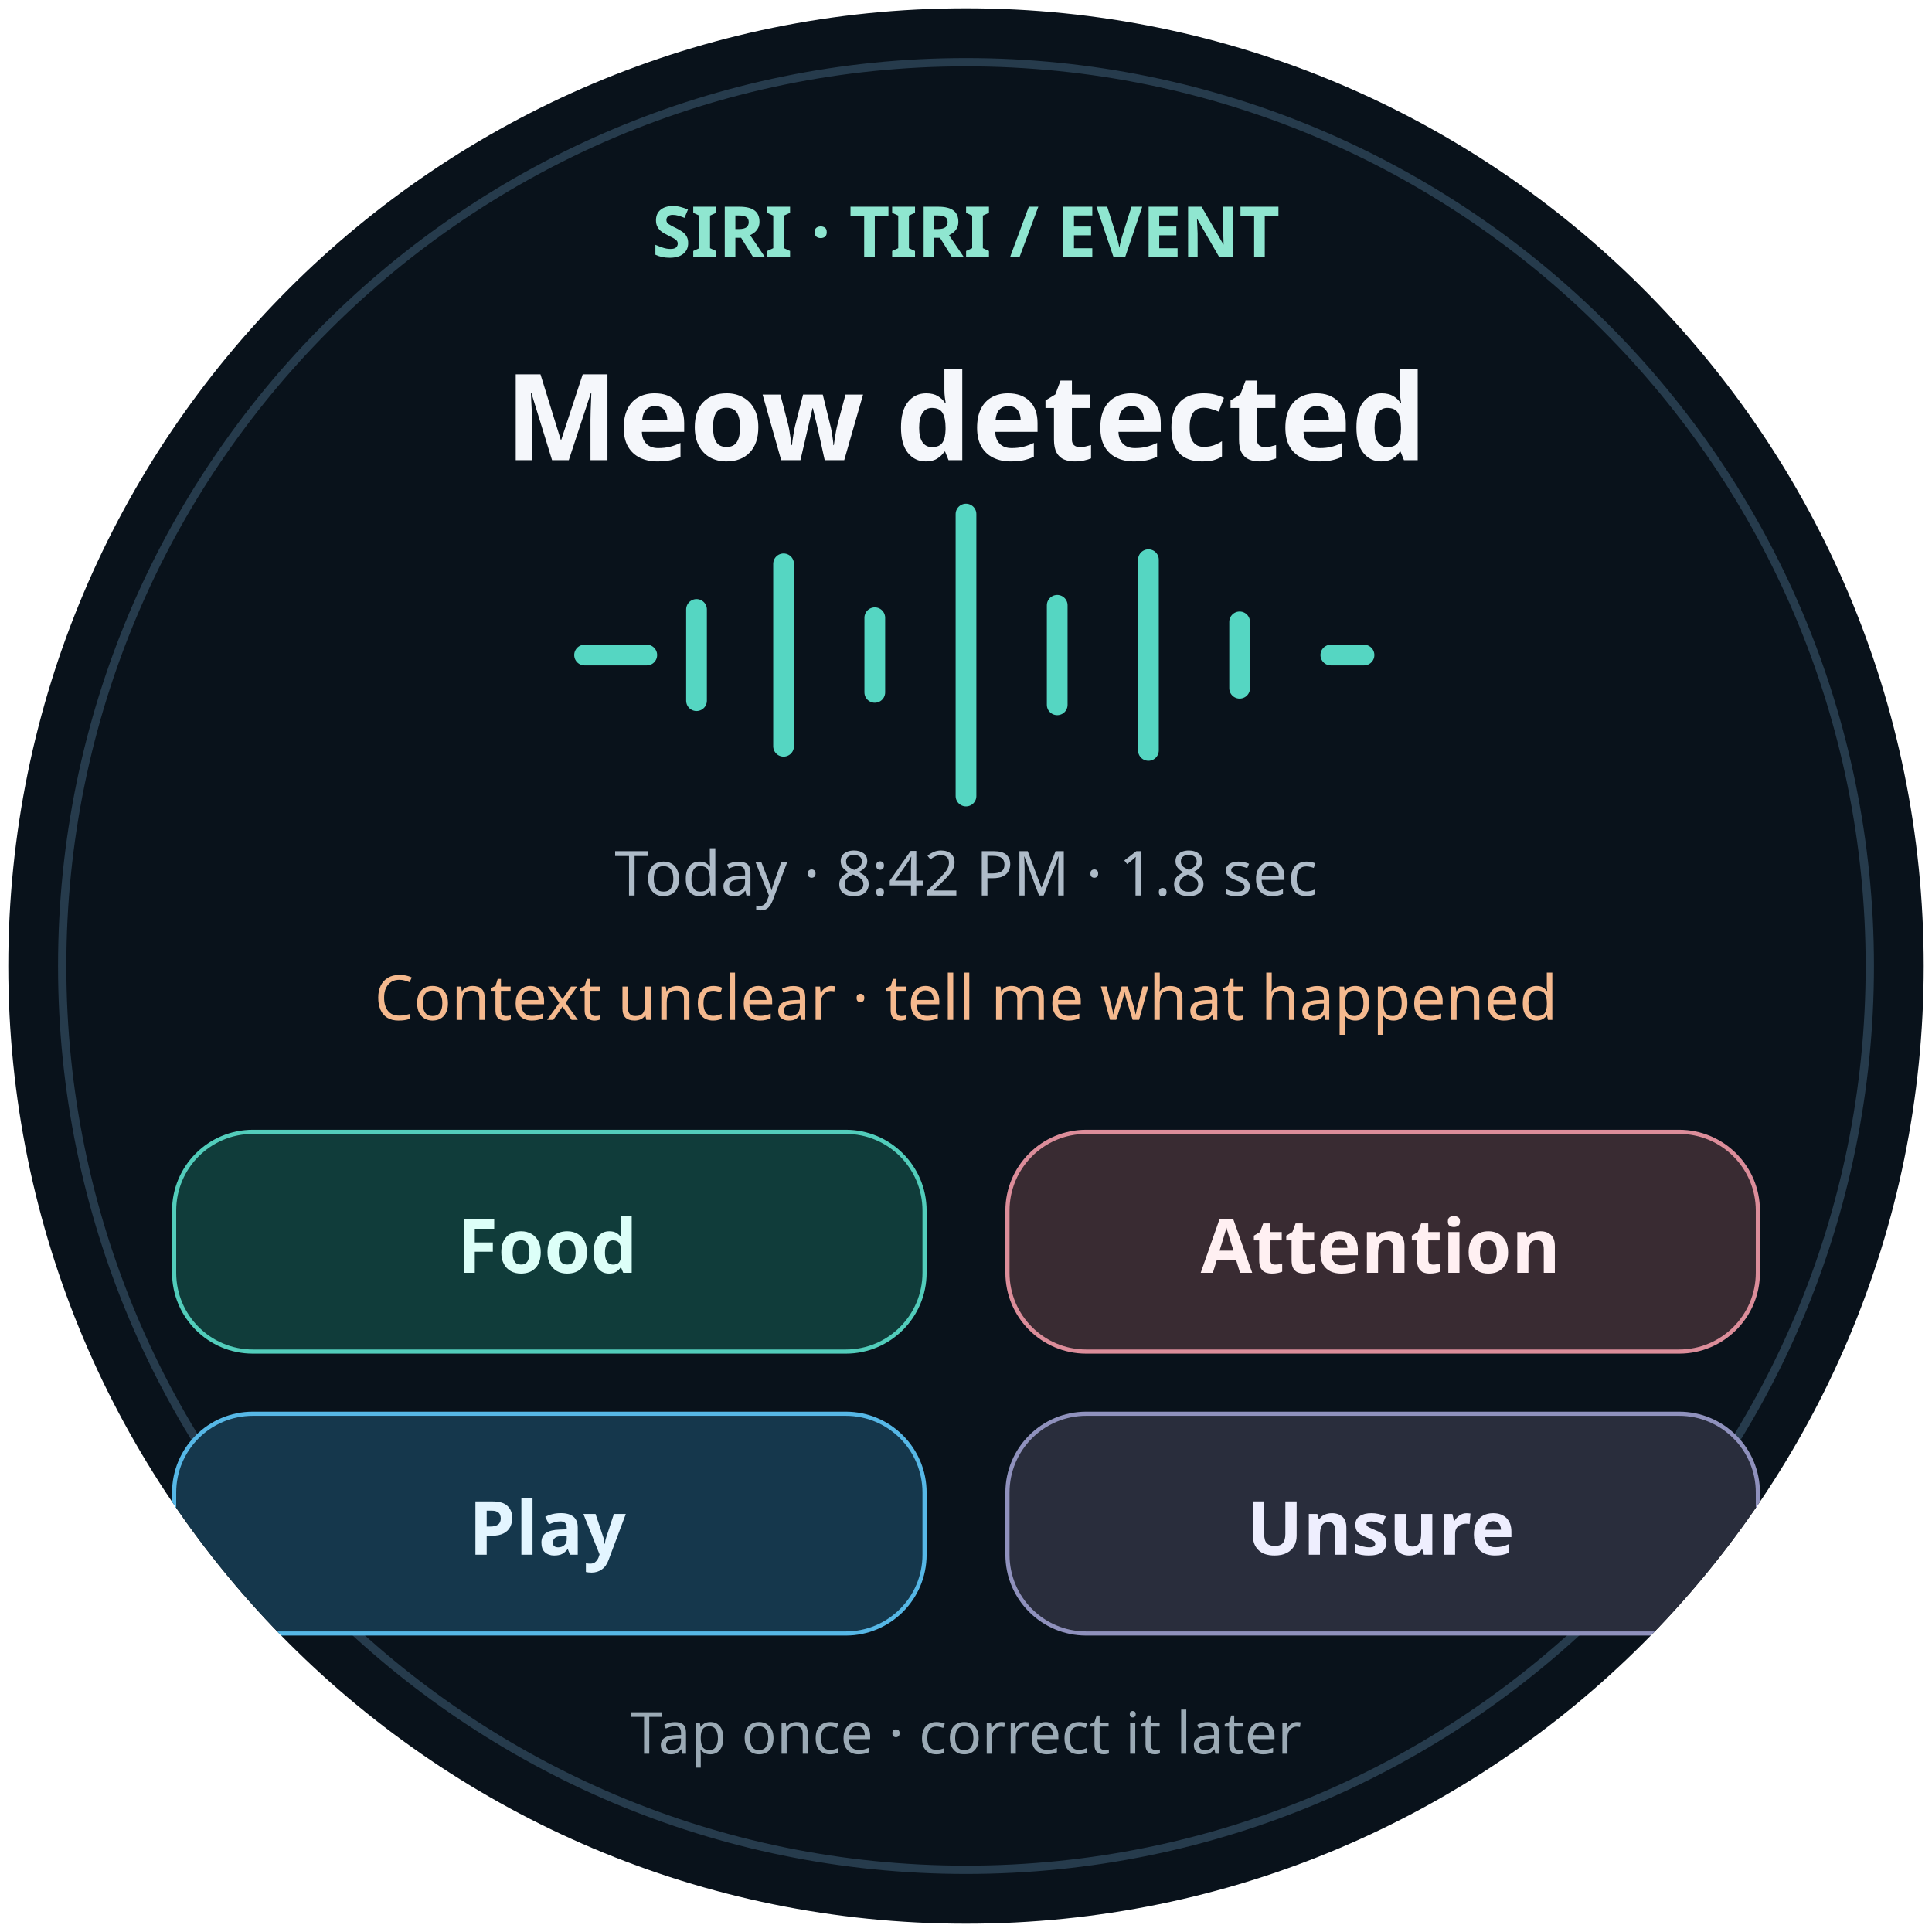
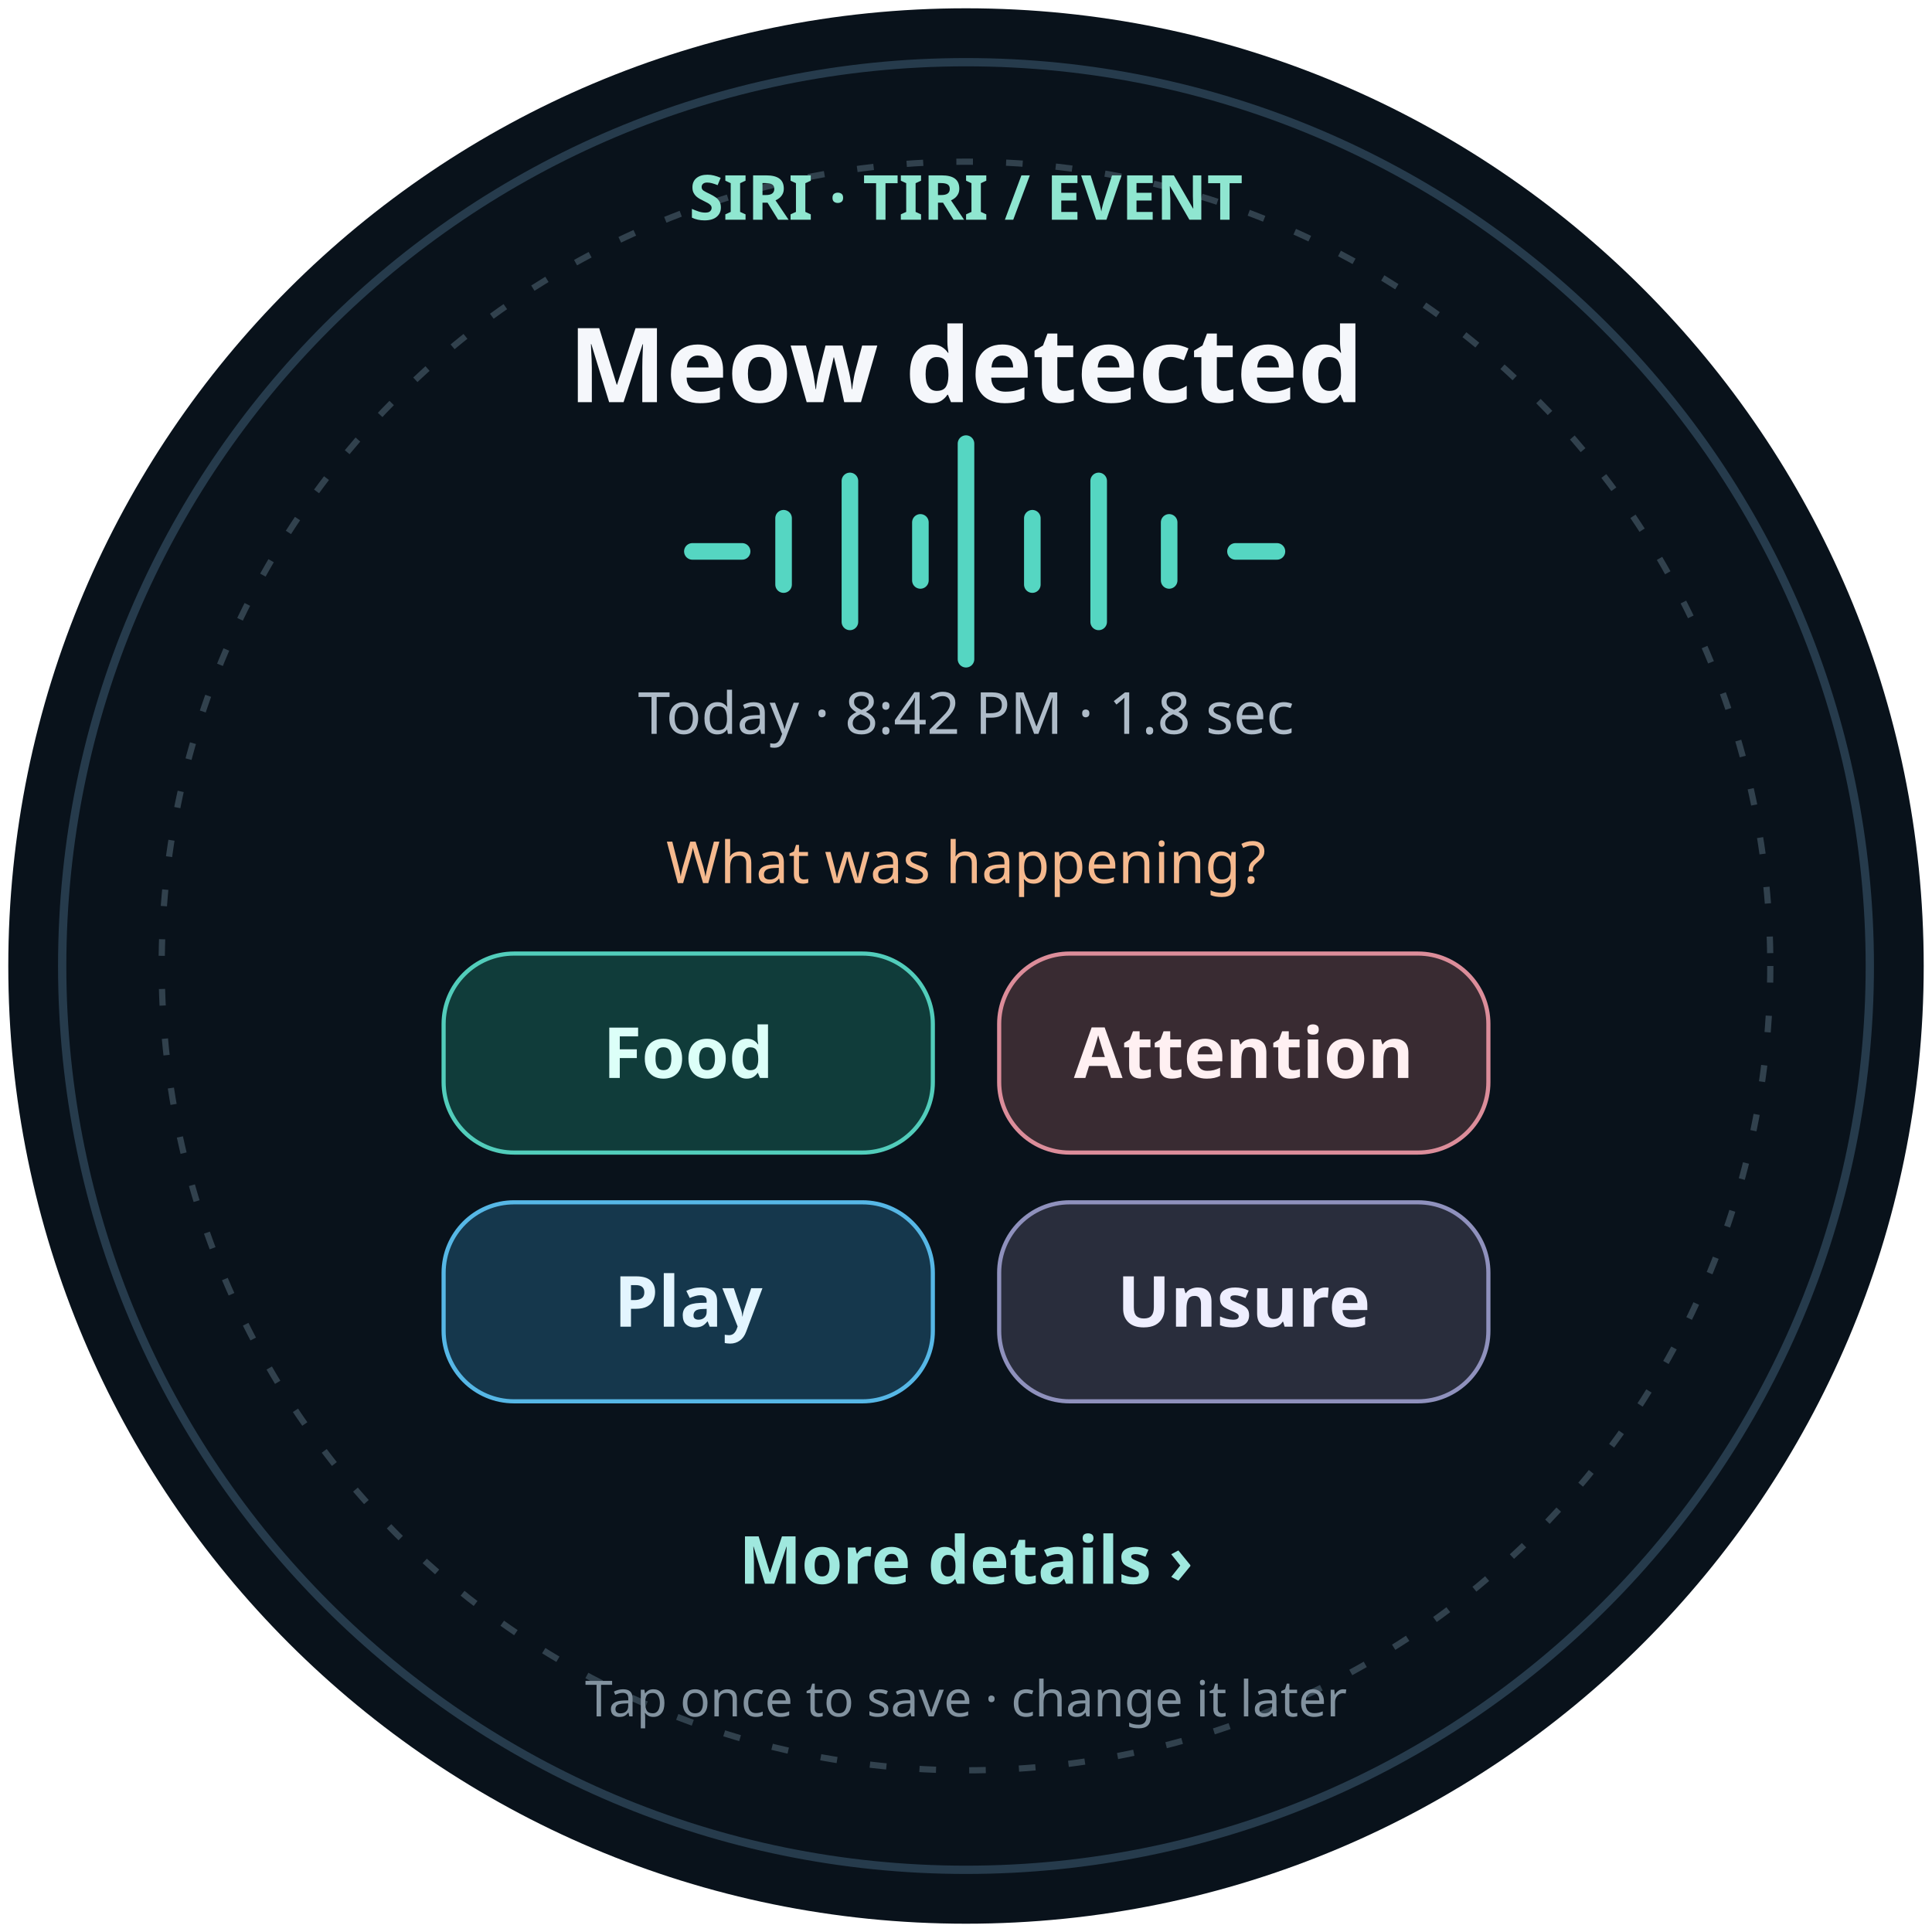
<svg xmlns="http://www.w3.org/2000/svg" width="466" height="466" viewBox="0 0 466 466">
  <defs>
    <clipPath id="c">
      <circle cx="233" cy="233" r="231" />
    </clipPath>
  </defs>
  <g clip-path="url(#c)">
    <rect width="466" height="466" fill="#09121b" />
    <circle cx="233" cy="233" r="218" fill="none" stroke="#263b4c" stroke-width="2" />
-     <text x="233" y="62" fill="#8fe6d0" font-family="sans-serif" font-size="17" text-anchor="middle" font-weight="700">SIRI · TIRI  /  EVENT</text>
-     <text x="233" y="111" fill="#f5f7fb" font-family="sans-serif" font-size="29" text-anchor="middle" font-weight="700">Meow detected</text>
-     <g transform="translate(233 158)" fill="none" stroke="#55d6c2" stroke-width="5" stroke-linecap="round">
-       <path d="M-92 0h15 M-65 -11v22 M-44 -22v44 M-22 -9v18 M0 -34v68 M22 -12v24 M44 -23v46 M66 -8v16 M88 0h8" />
+     <circle cx="233" cy="233" r="194" fill="none" stroke="#526877" stroke-width="1.5" stroke-dasharray="4 8" opacity=".55" />
+     <text x="233" y="53" fill="#8fe6d0" font-family="sans-serif" font-size="15" text-anchor="middle" font-weight="700">SIRI · TIRI  /  EVENT</text>
+     <text x="233" y="97" fill="#f5f7fb" font-family="sans-serif" font-size="25" text-anchor="middle" font-weight="700">Meow detected</text>
+     <g transform="translate(233 133)" fill="none" stroke="#55d6c2" stroke-width="4" stroke-linecap="round">
+       <path d="M-66 0h12 M-44 -8v16 M-28 -17v34 M-11 -7v14 M0 -26v52 M16 -8v16 M32 -17v34 M49 -7v14 M65 0h10" />
    </g>
-     <text x="233" y="216" fill="#aebbc8" font-family="sans-serif" font-size="15" text-anchor="middle">Today · 8:42 PM · 1.8 sec</text>
-     <text x="233" y="246" fill="#f5b98e" font-family="sans-serif" font-size="15" text-anchor="middle">Context unclear · tell me what happened</text>
-     <g font-family="sans-serif" font-size="18" font-weight="600" text-anchor="middle">
-       <rect x="42" y="273" width="181" height="53" rx="19" fill="#103c3a" stroke="#52cdbb" />
-       <text x="132" y="307" fill="#dcfff8">Food</text>
-       <rect x="243" y="273" width="181" height="53" rx="19" fill="#392b32" stroke="#dc8d9a" />
-       <text x="333" y="307" fill="#fff0f2">Attention</text>
-       <rect x="42" y="341" width="181" height="53" rx="19" fill="#15374c" stroke="#56b7e6" />
-       <text x="132" y="375" fill="#e3f5ff">Play</text>
-       <rect x="243" y="341" width="181" height="53" rx="19" fill="#292d3c" stroke="#8f91bd" />
-       <text x="333" y="375" fill="#eeeefe">Unsure</text>
+     <text x="233" y="177" fill="#aebbc8" font-family="sans-serif" font-size="14" text-anchor="middle">Today · 8:42 PM · 1.8 sec</text>
+     <text x="233" y="213" fill="#f5b98e" font-family="sans-serif" font-size="14" text-anchor="middle">What was happening?</text>
+     <g font-family="sans-serif" font-size="17" font-weight="600" text-anchor="middle">
+       <rect x="107" y="230" width="118" height="48" rx="17" fill="#103c3a" stroke="#52cdbb" />
+       <text x="166" y="260" fill="#dcfff8">Food</text>
+       <rect x="241" y="230" width="118" height="48" rx="17" fill="#392b32" stroke="#dc8d9a" />
+       <text x="300" y="260" fill="#fff0f2">Attention</text>
+       <rect x="107" y="290" width="118" height="48" rx="17" fill="#15374c" stroke="#56b7e6" />
+       <text x="166" y="320" fill="#e3f5ff">Play</text>
+       <rect x="241" y="290" width="118" height="48" rx="17" fill="#292d3c" stroke="#8f91bd" />
+       <text x="300" y="320" fill="#eeeefe">Unsure</text>
    </g>
-     <text x="233" y="423" fill="#9baab5" font-family="sans-serif" font-size="14" text-anchor="middle">Tap once · correct it later</text>
+     <text x="233" y="382" fill="#9fe8de" font-family="sans-serif" font-size="16" font-weight="600" text-anchor="middle">More details  ›</text>
+     <text x="233" y="414" fill="#82929f" font-family="sans-serif" font-size="12" text-anchor="middle">Tap once to save · change it later</text>
  </g>
</svg>
